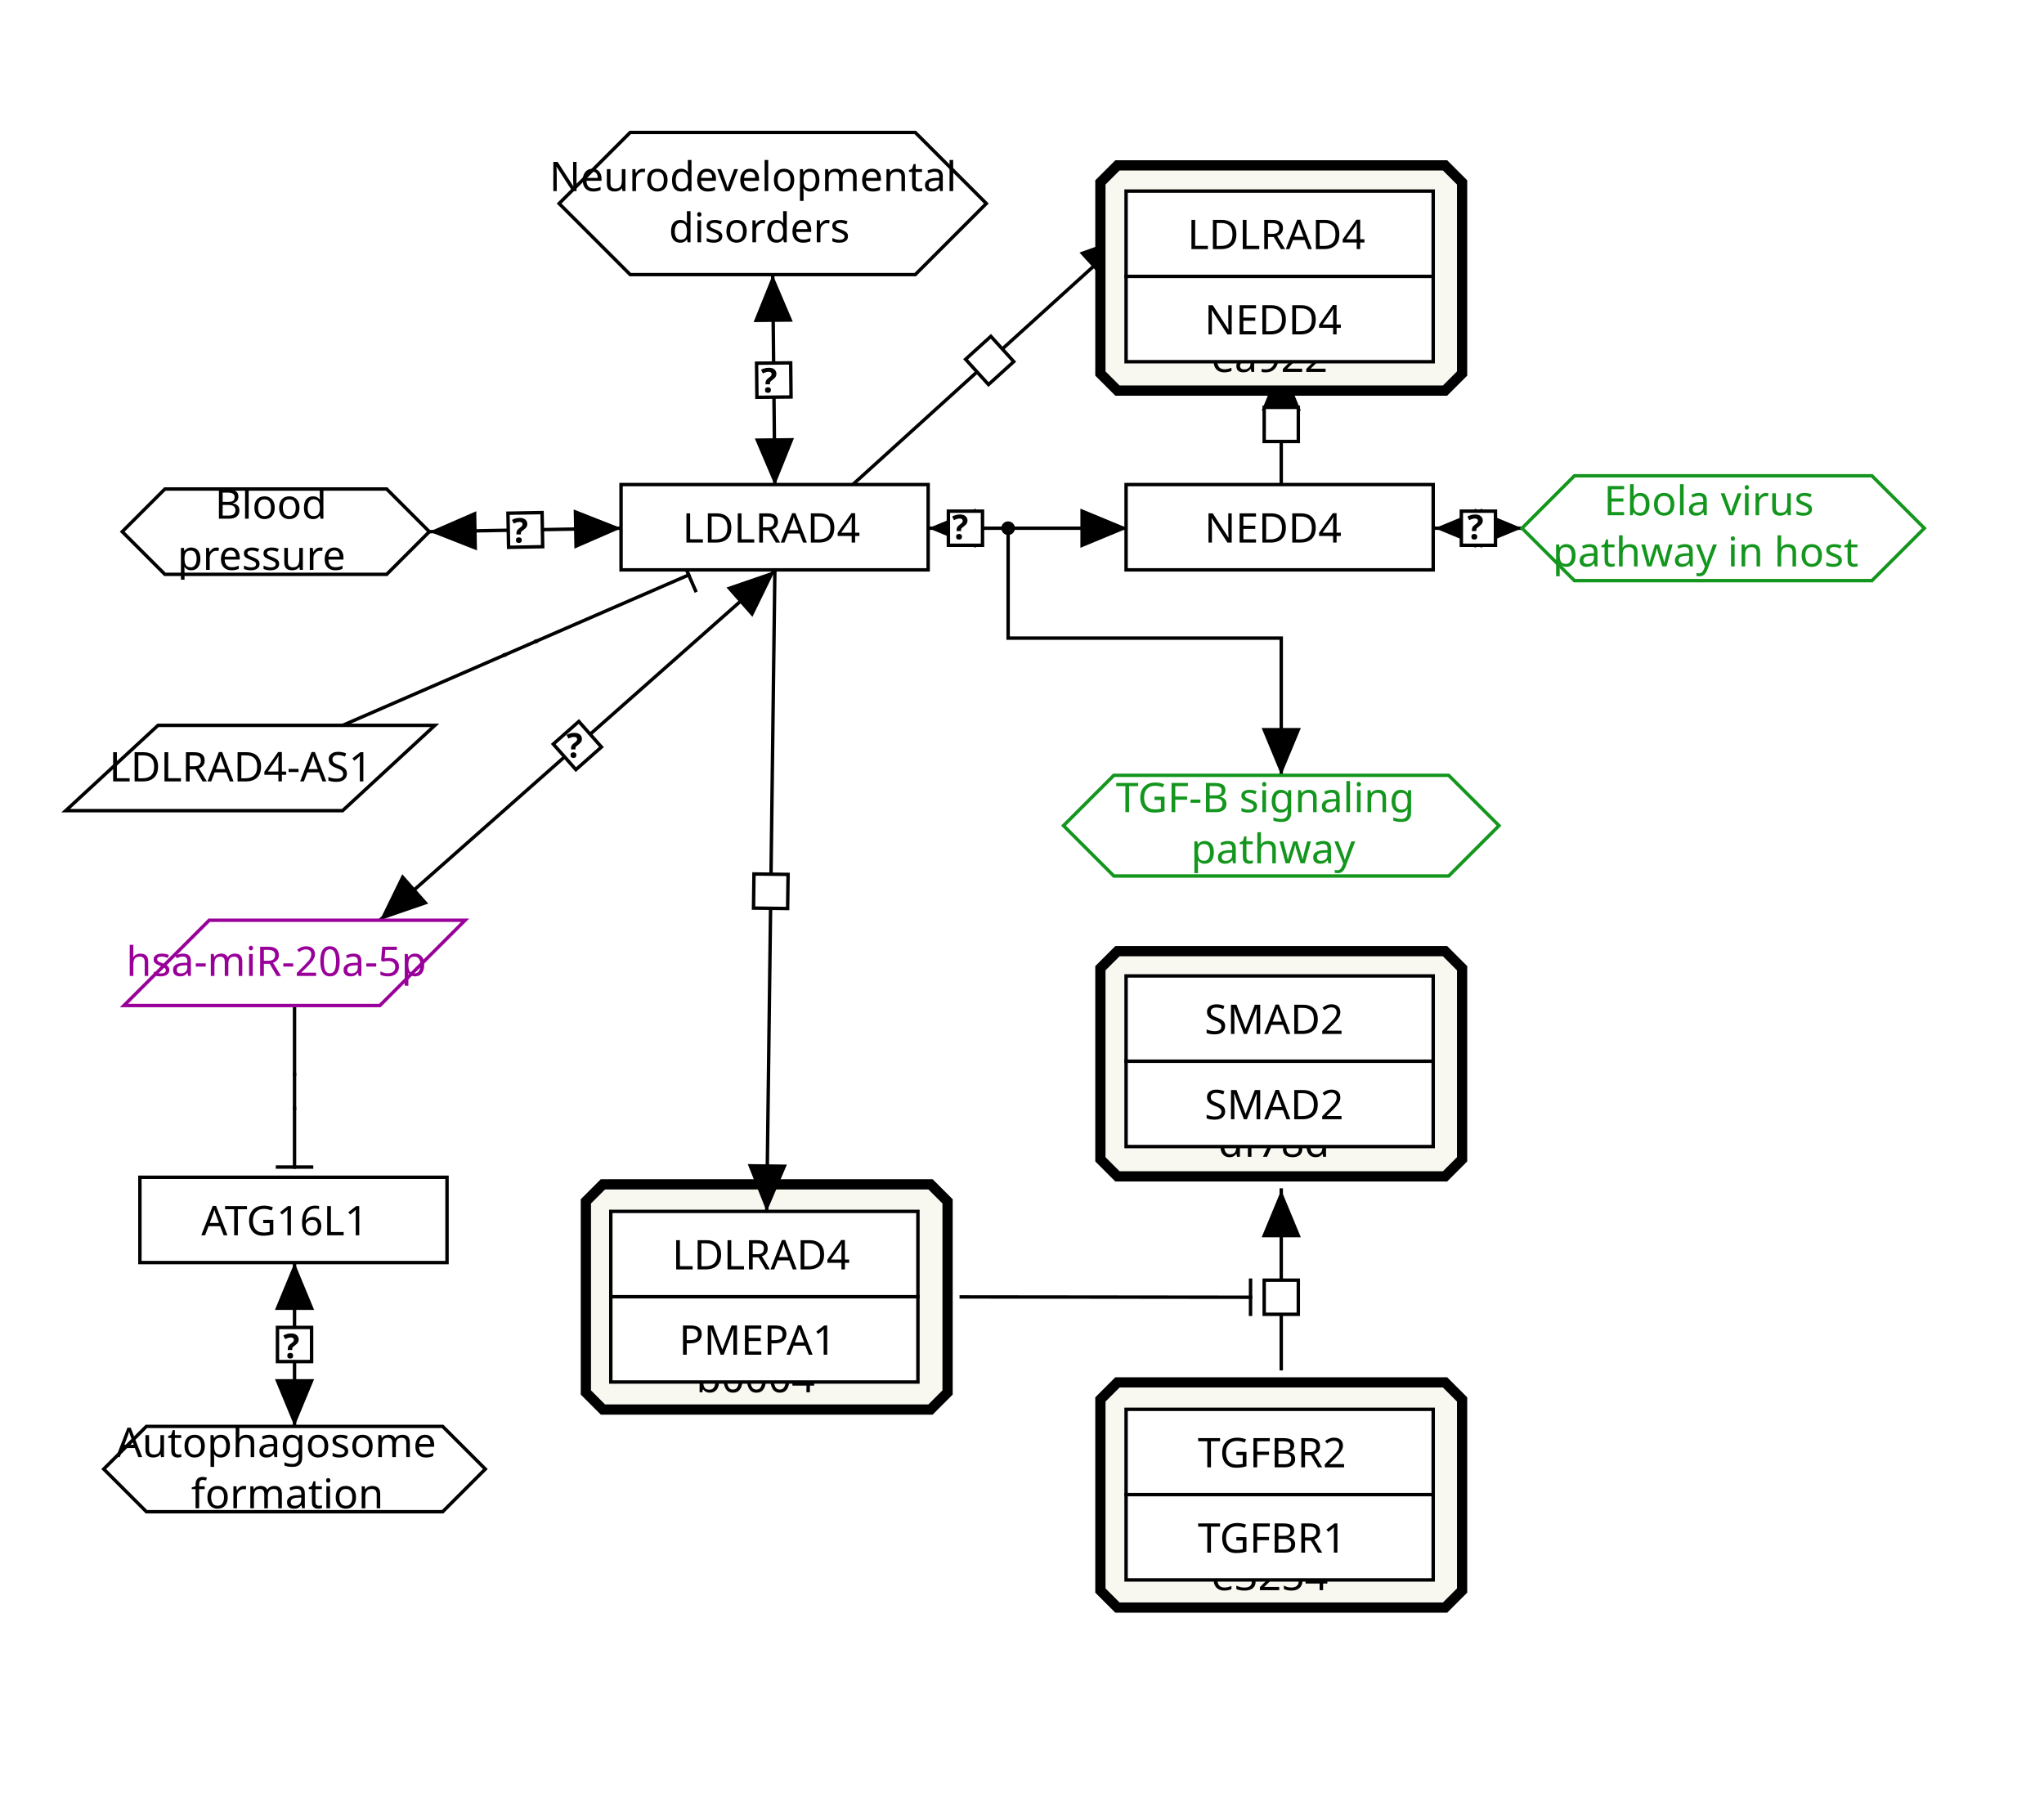
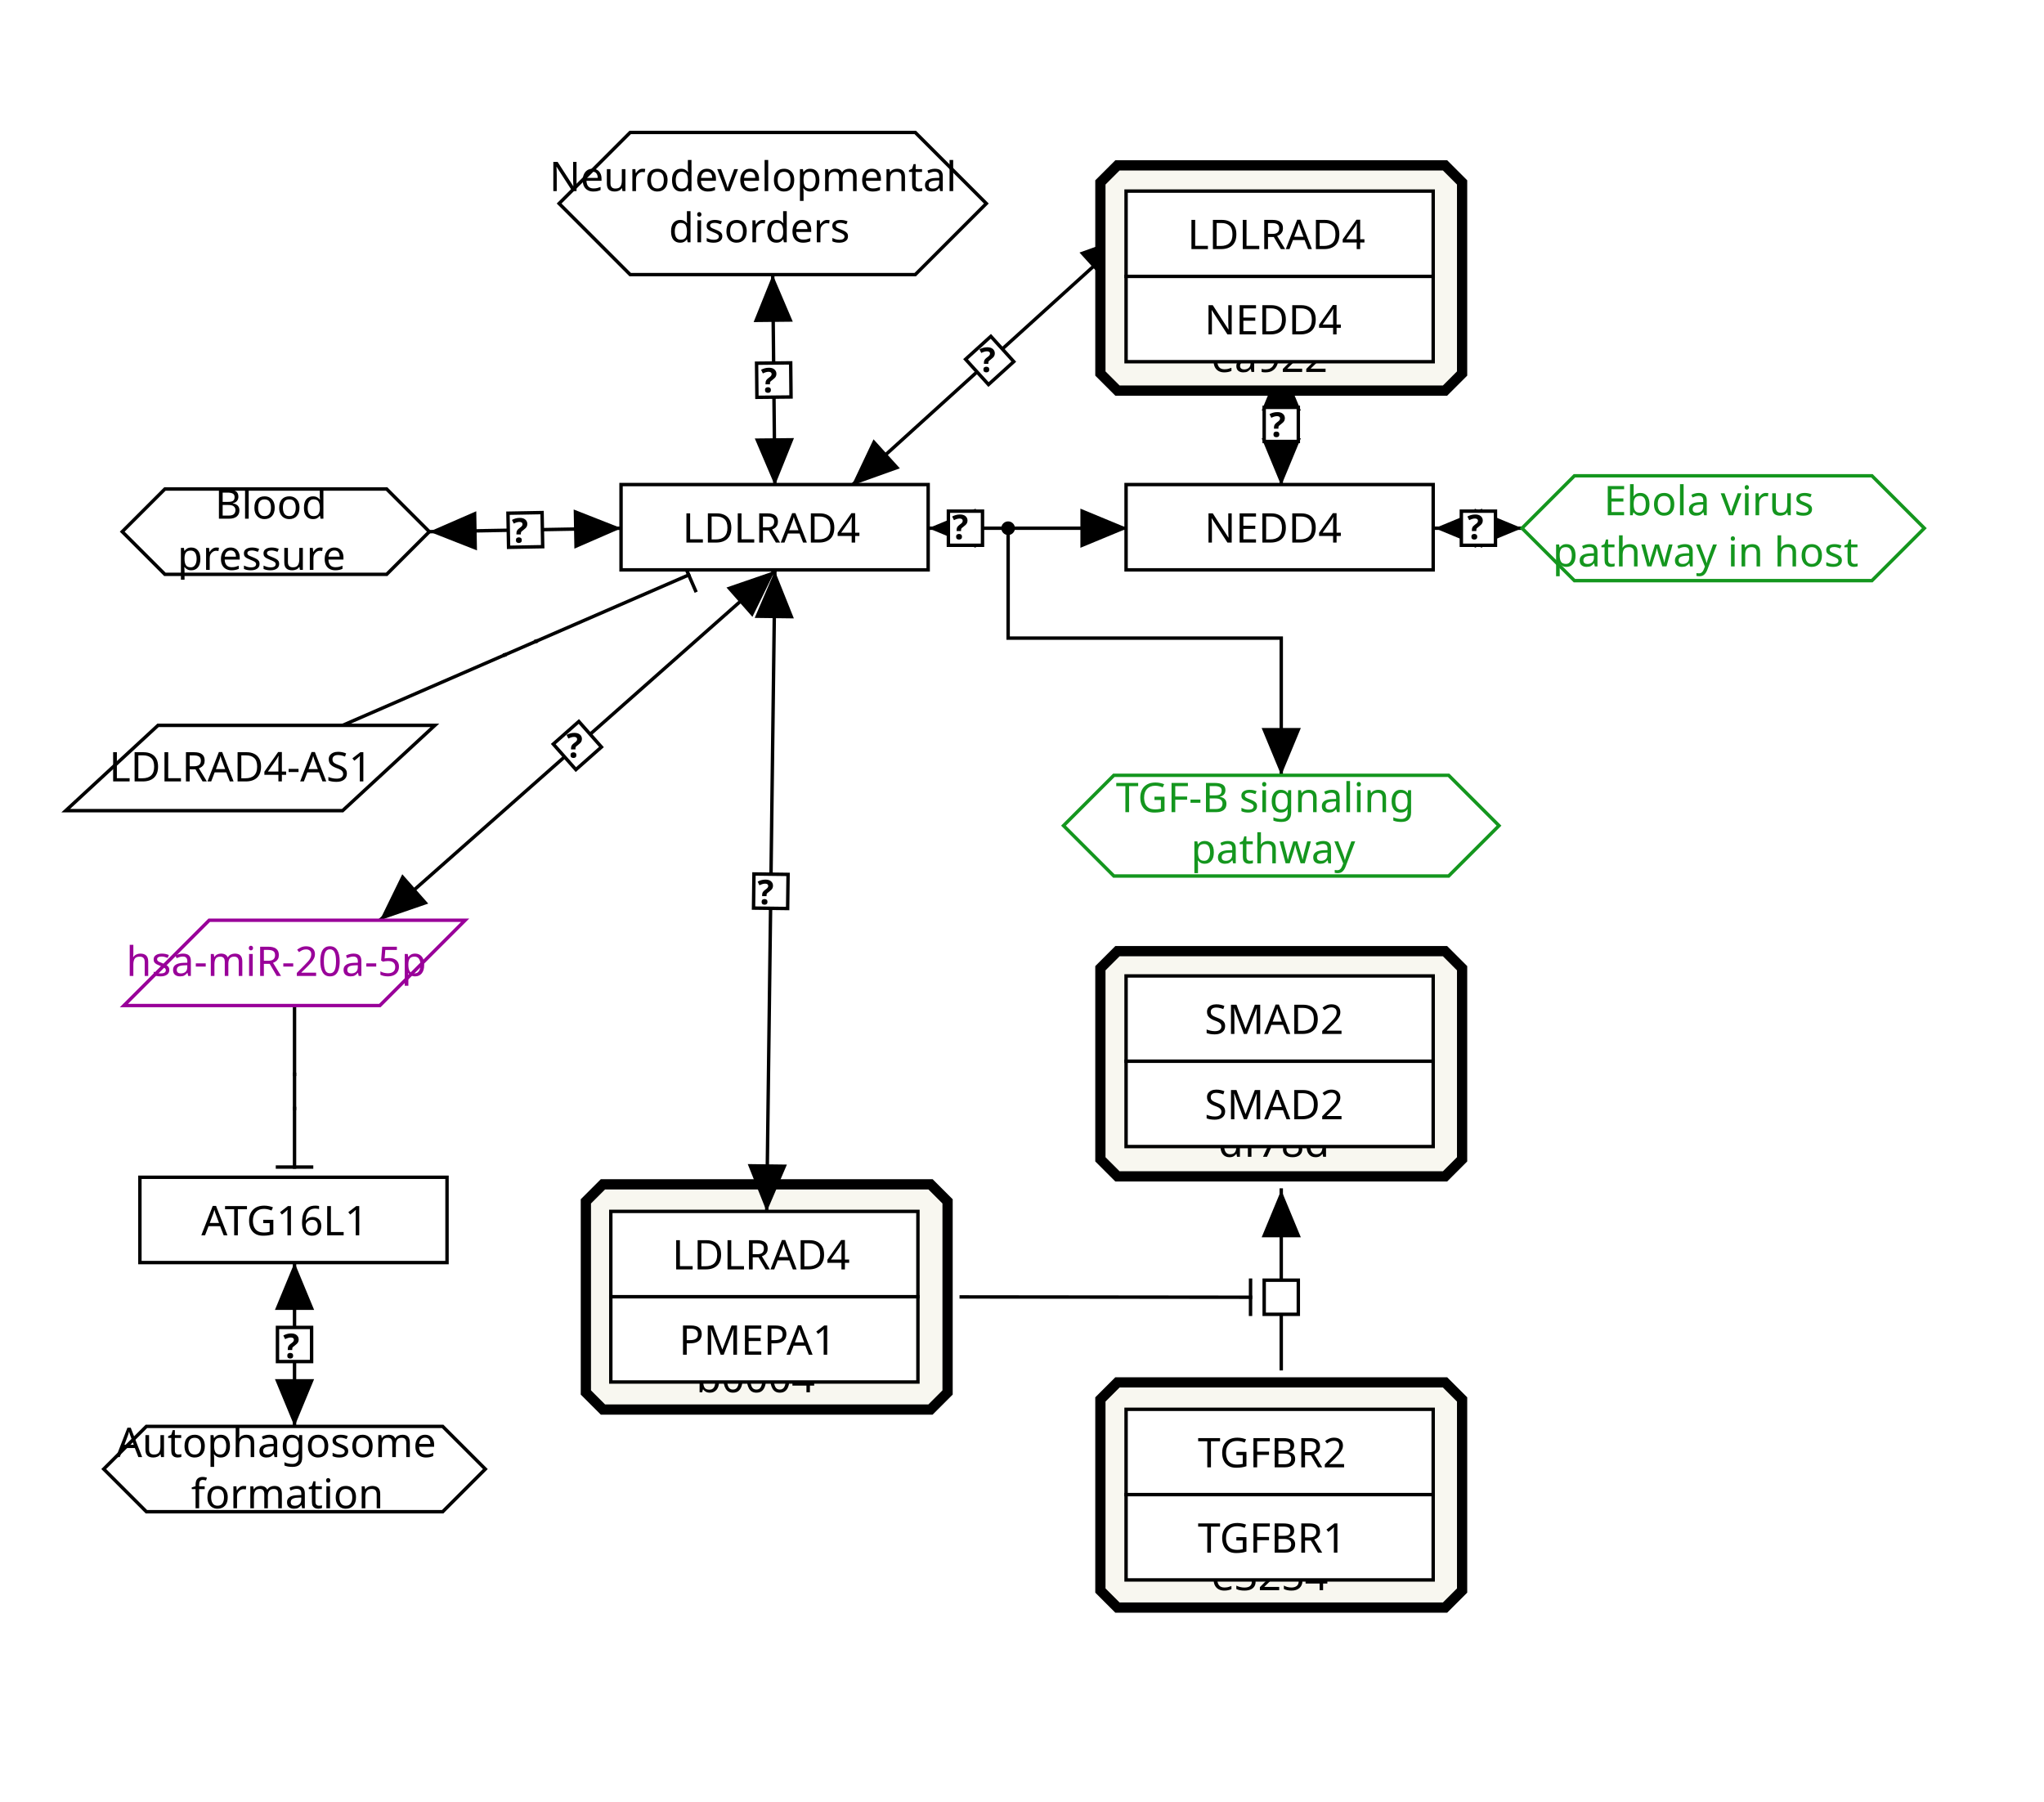
<svg xmlns="http://www.w3.org/2000/svg" fill-opacity="1" color-rendering="auto" color-interpolation="auto" text-rendering="auto" stroke="black" stroke-linecap="square" stroke-miterlimit="10" shape-rendering="auto" stroke-opacity="1" fill="black" stroke-dasharray="none" font-weight="normal" stroke-width="1" viewBox="0 0 599 528" font-family="'Dialog'" font-style="normal" stroke-linejoin="miter" font-size="12px" stroke-dashoffset="0" image-rendering="auto">
  <defs id="genericDefs" />
  <g />
  <defs id="genericDefs" />
  <g>
    <g fill="white" text-rendering="geometricPrecision" color-interpolation="linearRGB" color-rendering="optimizeQuality" stroke="white" image-rendering="optimizeQuality">
      <rect x="-1" width="601" height="530" y="-1" stroke="none" />
-       <path fill="none" d="M420.473 154.794 L428.251 154.794" stroke="black" />
-       <path fill="black" d="M434.332 149.054 L420.473 154.794 L434.332 160.535 Z" stroke="none" />
-       <path fill="none" d="M438.251 154.794 L446.029 154.794" stroke="black" />
-       <path fill="black" d="M432.171 160.535 L446.029 154.794 L432.171 149.054 Z" stroke="none" />
-       <rect x="428.251" width="10" height="10" y="149.794" stroke="none" />
-       <rect fill="none" x="428.251" width="10" height="10" y="149.794" stroke="black" />
-     </g>
-     <g font-size="10px" text-rendering="geometricPrecision" image-rendering="optimizeQuality" color-rendering="optimizeQuality" font-family="sans-serif" color-interpolation="linearRGB" font-weight="bold">
-       <text x="430" xml:space="preserve" y="158" stroke="none">?</text>
-     </g>
-     <g fill="rgb(248,247,240)" text-rendering="geometricPrecision" color-interpolation="linearRGB" color-rendering="optimizeQuality" stroke="rgb(248,247,240)" image-rendering="optimizeQuality">
-       <path d="M176.691 347.064 L272.691 347.064 L277.691 352.064 L277.691 408.064 L272.691 413.064 L176.691 413.064 L171.691 408.064 L171.691 352.064 Z" stroke="none" fill-rule="evenodd" />
+       <path fill="rgb(248,247,240)" d="M176.691 347.064 L272.691 347.064 L277.691 352.064 L277.691 408.064 L272.691 413.064 L176.691 413.064 L171.691 408.064 L171.691 352.064 Z" fill-rule="evenodd" stroke="none" />
      <path fill="none" d="M176.691 347.064 L272.691 347.064 L277.691 352.064 L277.691 408.064 L272.691 413.064 L176.691 413.064 L171.691 408.064 L171.691 352.064 Z" stroke-width="3" fill-rule="evenodd" stroke="black" />
      <text fill="black" x="204" xml:space="preserve" y="408" font-family="sans-serif" stroke="none">b0004</text>
-       <path fill="none" d="M100.398 212.567 L147.903 191.923" stroke="black" />
-       <path fill="none" d="M157.074 187.938 L201.827 168.49" stroke="black" />
-       <line y2="163.904" fill="none" x1="203.82" x2="199.835" stroke="black" y1="173.076" />
-       <path fill="none" d="M147.903 191.923 L147.903 191.923" stroke="black" />
-       <path fill="none" d="M157.074 187.938 L157.074 187.938" stroke="black" />
-       <line y2="191.923" fill="none" x1="157.074" x2="147.903" stroke="black" y1="187.938" />
-       <path fill="none" d="M272.079 154.794 L278.758 154.794" stroke="black" />
-       <path fill="black" d="M285.937 149.054 L272.079 154.794 L285.937 160.535 Z" stroke="none" />
-       <path fill="none" d="M295.437 154.794 L330.473 154.794" stroke="black" />
-       <path fill="black" d="M316.615 160.535 L330.473 154.794 L316.615 149.054 Z" stroke="none" />
-       <path fill="none" d="M295.437 154.794 L295.437 187 L375.473 187 L375.473 227.202" stroke="black" />
-       <path fill="black" d="M369.733 213.344 L375.473 227.202 L381.214 213.344 Z" stroke="none" />
-       <path fill="none" d="M295.437 154.794 L287.097 154.794" stroke="black" />
-       <circle fill="black" r="1.5" cx="295.437" cy="154.794" stroke="none" />
-       <circle fill="none" r="1.5" cx="295.437" cy="154.794" stroke="black" />
-       <text fill="black" x="296" xml:space="preserve" y="159" stroke="none" />
-       <rect fill="white" x="277.928" width="10" height="10" y="149.794" stroke="none" />
-       <rect fill="none" x="277.928" width="10" height="10" y="149.794" stroke="black" />
-     </g>
-     <g font-size="10px" text-rendering="geometricPrecision" image-rendering="optimizeQuality" color-rendering="optimizeQuality" font-family="sans-serif" color-interpolation="linearRGB" font-weight="bold">
-       <text x="279" xml:space="preserve" y="158" stroke="none">?</text>
-       <path fill="none" d="M249.579 142.294 L286.322 108.985" />
-       <path fill="none" d="M293.731 102.269 L330.473 68.959" />
-       <path d="M324.062 82.52 L330.473 68.959 L316.351 74.014 Z" stroke="none" />
-     </g>
-     <g transform="translate(290.0261,105.6268) rotate(-42.194) translate(-290.0261,-105.6268)" fill="white" text-rendering="geometricPrecision" color-rendering="optimizeQuality" image-rendering="optimizeQuality" color-interpolation="linearRGB" stroke="white">
-       <rect x="285.026" width="10" height="10" y="100.627" stroke="none" />
-       <rect fill="none" x="285.026" width="10" height="10" y="100.627" stroke="black" />
-     </g>
-     <g font-size="10px" text-rendering="geometricPrecision" image-rendering="optimizeQuality" color-rendering="optimizeQuality" font-family="sans-serif" color-interpolation="linearRGB" font-weight="bold">
-       <text x="290" xml:space="preserve" y="109" stroke="none" />
-       <path fill="none" d="M125.819 155.808 L148.95 155.391" />
-       <path d="M139.571 149.819 L125.819 155.808 L139.778 161.298 Z" stroke="none" />
-       <path fill="none" d="M158.948 155.211 L182.079 154.794" />
-       <path d="M168.326 160.783 L182.079 154.794 L168.12 149.305 Z" stroke="none" />
-     </g>
-     <g transform="translate(153.949,155.3012) rotate(-1.0322) translate(-153.949,-155.3012)" fill="white" text-rendering="geometricPrecision" color-rendering="optimizeQuality" image-rendering="optimizeQuality" color-interpolation="linearRGB" stroke="white">
-       <rect x="148.949" width="10" height="10" y="150.301" stroke="none" />
-       <rect fill="none" x="148.949" width="10" height="10" y="150.301" stroke="black" />
-     </g>
-     <g font-size="10px" text-rendering="geometricPrecision" image-rendering="optimizeQuality" color-rendering="optimizeQuality" font-family="sans-serif" color-interpolation="linearRGB" font-weight="bold">
-       <text x="150" xml:space="preserve" y="159" stroke="none">?</text>
-       <path fill="none" d="M227.079 167.294 L172.941 215.172" />
-       <path d="M220.501 180.775 L227.079 167.294 L212.895 172.175 Z" stroke="none" />
-       <path fill="none" d="M165.451 221.797 L111.313 269.675" />
-       <path d="M117.891 256.194 L111.313 269.675 L125.497 264.794 Z" stroke="none" />
-     </g>
-     <g transform="translate(169.1959,218.4847) rotate(138.5113) translate(-169.1959,-218.4847)" fill="white" text-rendering="geometricPrecision" color-rendering="optimizeQuality" image-rendering="optimizeQuality" color-interpolation="linearRGB" stroke="white">
-       <rect x="164.196" width="10" height="10" y="213.485" stroke="none" />
-       <rect fill="none" x="164.196" width="10" height="10" y="213.485" stroke="black" />
-     </g>
-     <g font-size="10px" text-rendering="geometricPrecision" image-rendering="optimizeQuality" color-rendering="optimizeQuality" font-family="sans-serif" color-interpolation="linearRGB" font-weight="bold">
-       <text x="166" xml:space="preserve" y="222" stroke="none">?</text>
-       <path fill="none" d="M226.45 80.474 L226.714 106.384" />
-       <path d="M232.331 94.273 L226.45 80.474 L220.851 94.39 Z" stroke="none" />
-       <path fill="none" d="M226.815 116.384 L227.079 142.294" />
-       <path d="M221.198 128.495 L227.079 142.294 L232.678 128.379 Z" stroke="none" />
-       <path fill="none" d="M226.714 106.384 L226.714 106.384" />
-       <path fill="none" d="M226.815 116.384 L226.815 116.384" />
-     </g>
-     <g transform="translate(226.7646,111.3841) rotate(89.4172) translate(-226.7646,-111.3841)" fill="white" text-rendering="geometricPrecision" color-rendering="optimizeQuality" image-rendering="optimizeQuality" color-interpolation="linearRGB" stroke="white">
-       <rect x="221.765" width="10" height="10" y="106.384" stroke="none" />
-       <rect fill="none" x="221.765" width="10" height="10" y="106.384" stroke="black" />
-     </g>
-     <g font-size="10px" text-rendering="geometricPrecision" image-rendering="optimizeQuality" color-rendering="optimizeQuality" font-family="sans-serif" color-interpolation="linearRGB" font-weight="bold">
-       <text x="223" xml:space="preserve" y="115" stroke="none">?</text>
+       <path fill="none" d="M249.579 142.294 L286.322 108.985" stroke="black" />
+       <path fill="black" d="M255.991 128.734 L249.579 142.294 L263.702 137.239 Z" stroke="none" />
+       <path fill="none" d="M293.731 102.269 L330.473 68.959" stroke="black" />
+       <path fill="black" d="M324.062 82.52 L330.473 68.959 L316.351 74.014 Z" stroke="none" />
+       <rect x="285.026" width="10" height="10" y="100.627" transform="translate(290.0261,105.6268) rotate(-42.194) translate(-290.0261,-105.6268)" stroke="none" />
+       <rect x="285.026" y="100.627" transform="translate(290.0261,105.6268) rotate(-42.194) translate(-290.0261,-105.6268)" fill="none" width="10" height="10" stroke="black" />
+     </g>
+     <g font-size="10px" text-rendering="geometricPrecision" image-rendering="optimizeQuality" color-rendering="optimizeQuality" font-family="sans-serif" color-interpolation="linearRGB" font-weight="bold">
+       <text x="287" xml:space="preserve" y="109" stroke="none">?</text>
+       <path fill="none" d="M86.313 418.009 L86.313 399.009" />
+       <path d="M80.573 404.151 L86.313 418.009 L92.053 404.151 Z" stroke="none" />
+       <path fill="none" d="M86.313 389.009 L86.313 370.009" />
+       <path d="M92.053 383.867 L86.313 370.009 L80.573 383.867 Z" stroke="none" />
+     </g>
+     <g transform="translate(86.3129,394.0091) rotate(-90) translate(-86.3129,-394.0091)" fill="white" text-rendering="geometricPrecision" color-rendering="optimizeQuality" image-rendering="optimizeQuality" color-interpolation="linearRGB" stroke="white">
+       <rect x="81.313" width="10" height="10" y="389.009" stroke="none" />
+       <rect fill="none" x="81.313" width="10" height="10" y="389.009" stroke="black" />
+     </g>
+     <g font-size="10px" text-rendering="geometricPrecision" image-rendering="optimizeQuality" color-rendering="optimizeQuality" font-family="sans-serif" color-interpolation="linearRGB" font-weight="bold">
+       <text x="83" xml:space="preserve" y="398" stroke="none">?</text>
    </g>
    <g fill="rgb(248,247,240)" text-rendering="geometricPrecision" color-interpolation="linearRGB" color-rendering="optimizeQuality" stroke="rgb(248,247,240)" image-rendering="optimizeQuality">
      <path d="M327.473 278.741 L423.473 278.741 L428.473 283.741 L428.473 339.741 L423.473 344.741 L327.473 344.741 L322.473 339.741 L322.473 283.741 Z" stroke="none" fill-rule="evenodd" />
      <path fill="none" d="M327.473 278.741 L423.473 278.741 L428.473 283.741 L428.473 339.741 L423.473 344.741 L327.473 344.741 L322.473 339.741 L322.473 283.741 Z" stroke-width="3" fill-rule="evenodd" stroke="black" />
      <text fill="black" x="357" xml:space="preserve" y="339" font-family="sans-serif" stroke="none">df78d</text>
      <path d="M327.473 405.108 L423.473 405.108 L428.473 410.108 L428.473 466.108 L423.473 471.108 L327.473 471.108 L322.473 466.108 L322.473 410.108 Z" stroke="none" fill-rule="evenodd" />
      <path fill="none" d="M327.473 405.108 L423.473 405.108 L428.473 410.108 L428.473 466.108 L423.473 471.108 L327.473 471.108 L322.473 466.108 L322.473 410.108 Z" stroke-width="3" fill-rule="evenodd" stroke="black" />
      <text fill="black" x="355" xml:space="preserve" y="466" font-family="sans-serif" stroke="none">e3254</text>
-       <path fill="none" d="M86.313 418.009 L86.313 399.009" stroke="black" />
-       <path fill="black" d="M80.573 404.151 L86.313 418.009 L92.053 404.151 Z" stroke="none" />
-       <path fill="none" d="M86.313 389.009 L86.313 370.009" stroke="black" />
-       <path fill="black" d="M92.053 383.867 L86.313 370.009 L80.573 383.867 Z" stroke="none" />
-       <rect x="81.313" y="389.009" transform="translate(86.3129,394.0091) rotate(-90) translate(-86.3129,-394.0091)" fill="white" width="10" height="10" stroke="none" />
-       <rect x="81.313" y="389.009" transform="translate(86.3129,394.0091) rotate(-90) translate(-86.3129,-394.0091)" fill="none" width="10" height="10" stroke="black" />
-     </g>
-     <g font-size="10px" text-rendering="geometricPrecision" image-rendering="optimizeQuality" color-rendering="optimizeQuality" font-family="sans-serif" color-interpolation="linearRGB" font-weight="bold">
-       <text x="83" xml:space="preserve" y="398" stroke="none">?</text>
+       <path fill="none" d="M420.473 154.794 L428.251 154.794" stroke="black" />
+       <path fill="black" d="M434.332 149.054 L420.473 154.794 L434.332 160.535 Z" stroke="none" />
+       <path fill="none" d="M438.251 154.794 L446.029 154.794" stroke="black" />
+       <path fill="black" d="M432.171 160.535 L446.029 154.794 L432.171 149.054 Z" stroke="none" />
+       <rect fill="white" x="428.251" width="10" height="10" y="149.794" stroke="none" />
+       <rect fill="none" x="428.251" width="10" height="10" y="149.794" stroke="black" />
+     </g>
+     <g font-size="10px" text-rendering="geometricPrecision" image-rendering="optimizeQuality" color-rendering="optimizeQuality" font-family="sans-serif" color-interpolation="linearRGB" font-weight="bold">
+       <text x="430" xml:space="preserve" y="158" stroke="none">?</text>
+       <path fill="none" d="M227.079 167.294 L225.949 256.18" />
+       <path d="M232.643 181.224 L227.079 167.294 L221.163 181.078 Z" stroke="none" />
+       <path fill="none" d="M225.822 266.179 L224.691 355.064" />
+       <path d="M219.128 341.134 L224.691 355.064 L230.607 341.28 Z" stroke="none" />
+     </g>
+     <g transform="translate(225.8852,261.1791) rotate(90.7285) translate(-225.8852,-261.1791)" fill="white" text-rendering="geometricPrecision" color-rendering="optimizeQuality" image-rendering="optimizeQuality" color-interpolation="linearRGB" stroke="white">
+       <rect x="220.885" width="10" height="10" y="256.179" stroke="none" />
+       <rect fill="none" x="220.885" width="10" height="10" y="256.179" stroke="black" />
+     </g>
+     <g font-size="10px" text-rendering="geometricPrecision" image-rendering="optimizeQuality" color-rendering="optimizeQuality" font-family="sans-serif" color-interpolation="linearRGB" font-weight="bold">
+       <text x="222" xml:space="preserve" y="265" stroke="none">?</text>
+       <path fill="none" d="M100.398 212.567 L147.903 191.923" />
+       <path fill="none" d="M157.074 187.938 L201.827 168.49" />
+       <line y2="163.904" fill="none" x1="203.82" x2="199.835" y1="173.076" />
+       <path fill="none" d="M147.903 191.923 L147.903 191.923" />
+       <path fill="none" d="M157.074 187.938 L157.074 187.938" />
+       <line y2="191.923" fill="none" x1="157.074" x2="147.903" y1="187.938" />
+       <path fill="none" d="M272.079 154.794 L278.758 154.794" />
+       <path d="M285.937 149.054 L272.079 154.794 L285.937 160.535 Z" stroke="none" />
+       <path fill="none" d="M295.437 154.794 L330.473 154.794" />
+       <path d="M316.615 160.535 L330.473 154.794 L316.615 149.054 Z" stroke="none" />
+       <path fill="none" d="M295.437 154.794 L295.437 187 L375.473 187 L375.473 227.202" />
+       <path d="M369.733 213.344 L375.473 227.202 L381.214 213.344 Z" stroke="none" />
+       <path fill="none" d="M295.437 154.794 L287.097 154.794" />
+       <circle r="1.5" cx="295.437" cy="154.794" stroke="none" />
+       <circle fill="none" r="1.5" cx="295.437" cy="154.794" />
+       <text x="296" font-size="12px" y="159" font-family="'Dialog'" stroke="none" font-weight="normal" xml:space="preserve" />
+     </g>
+     <g fill="white" text-rendering="geometricPrecision" color-interpolation="linearRGB" color-rendering="optimizeQuality" stroke="white" image-rendering="optimizeQuality">
+       <rect x="277.928" width="10" height="10" y="149.794" stroke="none" />
+       <rect fill="none" x="277.928" width="10" height="10" y="149.794" stroke="black" />
+     </g>
+     <g font-size="10px" text-rendering="geometricPrecision" image-rendering="optimizeQuality" color-rendering="optimizeQuality" font-family="sans-serif" color-interpolation="linearRGB" font-weight="bold">
+       <text x="279" xml:space="preserve" y="158" stroke="none">?</text>
+       <path fill="none" d="M125.819 155.808 L148.95 155.391" />
+       <path d="M139.571 149.819 L125.819 155.808 L139.778 161.298 Z" stroke="none" />
+       <path fill="none" d="M158.948 155.211 L182.079 154.794" />
+       <path d="M168.326 160.783 L182.079 154.794 L168.12 149.305 Z" stroke="none" />
+     </g>
+     <g transform="translate(153.949,155.3012) rotate(-1.0322) translate(-153.949,-155.3012)" fill="white" text-rendering="geometricPrecision" color-rendering="optimizeQuality" image-rendering="optimizeQuality" color-interpolation="linearRGB" stroke="white">
+       <rect x="148.949" width="10" height="10" y="150.301" stroke="none" />
+       <rect fill="none" x="148.949" width="10" height="10" y="150.301" stroke="black" />
+     </g>
+     <g font-size="10px" text-rendering="geometricPrecision" image-rendering="optimizeQuality" color-rendering="optimizeQuality" font-family="sans-serif" color-interpolation="linearRGB" font-weight="bold">
+       <text x="150" xml:space="preserve" y="159" stroke="none">?</text>
      <path fill="none" d="M375.473 142.294 L375.473 129.377" />
+       <path d="M369.733 128.436 L375.473 142.294 L381.214 128.436 Z" stroke="none" />
      <path fill="none" d="M375.473 119.377 L375.473 106.459" />
      <path d="M381.214 120.317 L375.473 106.459 L369.733 120.317 Z" stroke="none" />
    </g>
    <g transform="translate(375.4733,124.3768) rotate(-90) translate(-375.4733,-124.3768)" fill="white" text-rendering="geometricPrecision" color-rendering="optimizeQuality" image-rendering="optimizeQuality" color-interpolation="linearRGB" stroke="white">
      <rect x="370.473" width="10" height="10" y="119.377" stroke="none" />
      <rect fill="none" x="370.473" width="10" height="10" y="119.377" stroke="black" />
    </g>
    <g font-size="10px" text-rendering="geometricPrecision" image-rendering="optimizeQuality" color-rendering="optimizeQuality" font-family="sans-serif" color-interpolation="linearRGB" font-weight="bold">
-       <text x="375" xml:space="preserve" y="128" stroke="none" />
-       <path fill="none" d="M227.079 167.294 L225.949 256.18" />
-       <path fill="none" d="M225.822 266.179 L224.691 355.064" />
-       <path d="M219.128 341.134 L224.691 355.064 L230.607 341.28 Z" stroke="none" />
-     </g>
-     <g transform="translate(225.8852,261.1791) rotate(90.7285) translate(-225.8852,-261.1791)" fill="white" text-rendering="geometricPrecision" color-rendering="optimizeQuality" image-rendering="optimizeQuality" color-interpolation="linearRGB" stroke="white">
-       <rect x="220.885" width="10" height="10" y="256.179" stroke="none" />
-       <rect fill="none" x="220.885" width="10" height="10" y="256.179" stroke="black" />
-     </g>
-     <g font-size="10px" text-rendering="geometricPrecision" image-rendering="optimizeQuality" color-rendering="optimizeQuality" font-family="sans-serif" color-interpolation="linearRGB" font-weight="bold">
-       <text x="225" xml:space="preserve" y="265" stroke="none" />
-       <path fill="none" d="M86.313 294.675 L86.313 314.842" />
-       <path fill="none" d="M86.313 324.842 L86.313 342.009" />
-       <line y2="342.009" fill="none" x1="81.313" x2="91.313" y1="342.009" />
-       <line y2="314.842" fill="none" x1="86.313" x2="86.313" y1="324.842" />
+       <text x="372" xml:space="preserve" y="128" stroke="none">?</text>
      <path fill="none" d="M375.473 401.108 L375.473 385.161" />
      <path fill="none" d="M375.473 375.161 L375.473 348.741" />
      <path d="M381.214 362.599 L375.473 348.741 L369.733 362.599 Z" stroke="none" />
      <path fill="none" d="M281.691 380.064 L366.473 380.156" />
      <line y2="375.156" fill="none" x1="366.468" x2="366.479" y1="385.156" />
    </g>
    <g transform="translate(375.4733,380.1608) rotate(-90) translate(-375.4733,-380.1608)" fill="white" text-rendering="geometricPrecision" color-rendering="optimizeQuality" image-rendering="optimizeQuality" color-interpolation="linearRGB" stroke="white">
      <rect x="370.473" width="10" height="10" y="375.161" stroke="none" />
      <rect fill="none" x="370.473" width="10" height="10" y="375.161" stroke="black" />
    </g>
    <g font-size="10px" text-rendering="geometricPrecision" image-rendering="optimizeQuality" color-rendering="optimizeQuality" font-family="sans-serif" color-interpolation="linearRGB" font-weight="bold">
      <text x="375" xml:space="preserve" y="384" stroke="none" />
+       <path fill="none" d="M226.45 80.474 L226.714 106.384" />
+       <path d="M232.331 94.273 L226.45 80.474 L220.851 94.39 Z" stroke="none" />
+       <path fill="none" d="M226.815 116.384 L227.079 142.294" />
+       <path d="M221.198 128.495 L227.079 142.294 L232.678 128.379 Z" stroke="none" />
+       <path fill="none" d="M226.714 106.384 L226.714 106.384" />
+       <path fill="none" d="M226.815 116.384 L226.815 116.384" />
+     </g>
+     <g transform="translate(226.7646,111.3841) rotate(89.4172) translate(-226.7646,-111.3841)" fill="white" text-rendering="geometricPrecision" color-rendering="optimizeQuality" image-rendering="optimizeQuality" color-interpolation="linearRGB" stroke="white">
+       <rect x="221.765" width="10" height="10" y="106.384" stroke="none" />
+       <rect fill="none" x="221.765" width="10" height="10" y="106.384" stroke="black" />
+     </g>
+     <g font-size="10px" text-rendering="geometricPrecision" image-rendering="optimizeQuality" color-rendering="optimizeQuality" font-family="sans-serif" color-interpolation="linearRGB" font-weight="bold">
+       <text x="223" xml:space="preserve" y="115" stroke="none">?</text>
+       <path fill="none" d="M227.079 167.294 L172.941 215.172" />
+       <path d="M220.501 180.775 L227.079 167.294 L212.895 172.175 Z" stroke="none" />
+       <path fill="none" d="M165.451 221.797 L111.313 269.675" />
+       <path d="M117.891 256.194 L111.313 269.675 L125.497 264.794 Z" stroke="none" />
+     </g>
+     <g transform="translate(169.1959,218.4847) rotate(138.5113) translate(-169.1959,-218.4847)" fill="white" text-rendering="geometricPrecision" color-rendering="optimizeQuality" image-rendering="optimizeQuality" color-interpolation="linearRGB" stroke="white">
+       <rect x="164.196" width="10" height="10" y="213.485" stroke="none" />
+       <rect fill="none" x="164.196" width="10" height="10" y="213.485" stroke="black" />
+     </g>
+     <g font-size="10px" text-rendering="geometricPrecision" image-rendering="optimizeQuality" color-rendering="optimizeQuality" font-family="sans-serif" color-interpolation="linearRGB" font-weight="bold">
+       <text x="166" xml:space="preserve" y="222" stroke="none">?</text>
+       <path fill="none" d="M86.313 294.675 L86.313 314.842" />
+       <path fill="none" d="M86.313 324.842 L86.313 342.009" />
+       <line y2="342.009" fill="none" x1="81.313" x2="91.313" y1="342.009" />
+       <line y2="314.842" fill="none" x1="86.313" x2="86.313" y1="324.842" />
    </g>
    <g fill="white" text-rendering="geometricPrecision" color-interpolation="linearRGB" color-rendering="optimizeQuality" stroke="white" image-rendering="optimizeQuality">
+       <path d="M35.819 155.808 L48.319 143.308 L113.319 143.308 L125.819 155.808 L113.319 168.308 L48.319 168.308 Z" stroke="none" fill-rule="evenodd" />
+       <path fill="none" d="M35.819 155.808 L48.319 143.308 L113.319 143.308 L125.819 155.808 L113.319 168.308 L48.319 168.308 Z" fill-rule="evenodd" stroke="black" />
+       <text fill="black" x="63" xml:space="preserve" y="152" font-family="sans-serif" stroke="none">Blood</text>
+       <text fill="black" x="52" xml:space="preserve" y="167" font-family="sans-serif" stroke="none">pressure</text>
+       <path d="M163.853 59.643 L184.684 38.812 L268.217 38.812 L289.047 59.643 L268.217 80.474 L184.684 80.474 Z" stroke="none" fill-rule="evenodd" />
+       <path fill="none" d="M163.853 59.643 L184.684 38.812 L268.217 38.812 L289.047 59.643 L268.217 80.474 L184.684 80.474 Z" fill-rule="evenodd" stroke="black" />
+       <text fill="black" x="161" xml:space="preserve" y="56" font-family="sans-serif" stroke="none">Neurodevelopmental</text>
+       <text fill="black" x="196" xml:space="preserve" y="71" font-family="sans-serif" stroke="none">disorders</text>
      <path d="M30.398 430.509 L42.898 418.009 L129.727 418.009 L142.227 430.509 L129.727 443.009 L42.898 443.009 Z" stroke="none" fill-rule="evenodd" />
      <path fill="none" d="M30.398 430.509 L42.898 418.009 L129.727 418.009 L142.227 430.509 L129.727 443.009 L42.898 443.009 Z" fill-rule="evenodd" stroke="black" />
      <text fill="black" x="34" xml:space="preserve" y="427" font-family="sans-serif" stroke="none">Autophagosome</text>
      <text fill="black" x="56" xml:space="preserve" y="442" font-family="sans-serif" stroke="none">formation</text>
-       <path d="M163.853 59.643 L184.684 38.812 L268.217 38.812 L289.047 59.643 L268.217 80.474 L184.684 80.474 Z" stroke="none" fill-rule="evenodd" />
-       <path fill="none" d="M163.853 59.643 L184.684 38.812 L268.217 38.812 L289.047 59.643 L268.217 80.474 L184.684 80.474 Z" fill-rule="evenodd" stroke="black" />
-       <text fill="black" x="161" xml:space="preserve" y="56" font-family="sans-serif" stroke="none">Neurodevelopmental</text>
-       <text fill="black" x="196" xml:space="preserve" y="71" font-family="sans-serif" stroke="none">disorders</text>
-       <path d="M35.819 155.808 L48.319 143.308 L113.319 143.308 L125.819 155.808 L113.319 168.308 L48.319 168.308 Z" stroke="none" fill-rule="evenodd" />
-       <path fill="none" d="M35.819 155.808 L48.319 143.308 L113.319 143.308 L125.819 155.808 L113.319 168.308 L48.319 168.308 Z" fill-rule="evenodd" stroke="black" />
-       <text fill="black" x="63" xml:space="preserve" y="152" font-family="sans-serif" stroke="none">Blood</text>
-       <text fill="black" x="52" xml:space="preserve" y="167" font-family="sans-serif" stroke="none">pressure</text>
+       <path d="M446.029 154.794 L461.392 139.431 L548.57 139.431 L563.933 154.794 L548.57 170.157 L461.392 170.157 Z" stroke="none" fill-rule="evenodd" />
+       <path fill="none" d="M446.029 154.794 L461.392 139.431 L548.57 139.431 L563.933 154.794 L548.57 170.157 L461.392 170.157 Z" fill-rule="evenodd" stroke="rgb(20,150,30)" />
+       <text fill="rgb(20,150,30)" x="470" xml:space="preserve" y="151" font-family="sans-serif" stroke="none">Ebola virus</text>
+       <text fill="rgb(20,150,30)" x="455" xml:space="preserve" y="166" font-family="sans-serif" stroke="none">pathway in host</text>
+       <rect x="330" width="90" height="25" y="413" stroke="none" />
+       <rect fill="none" x="330" width="90" height="25" y="413" stroke="black" />
+       <text fill="black" x="351" xml:space="preserve" y="430" font-family="sans-serif" stroke="none">TGFBR2</text>
+       <rect x="330" width="90" height="25" y="286" stroke="none" />
+       <rect fill="none" x="330" width="90" height="25" y="286" stroke="black" />
+       <text fill="black" x="353" xml:space="preserve" y="303" font-family="sans-serif" stroke="none">SMAD2</text>
      <rect x="182" width="90" height="25" y="142" stroke="none" />
      <rect fill="none" x="182" width="90" height="25" y="142" stroke="black" />
      <text fill="black" x="200" xml:space="preserve" y="159" font-family="sans-serif" stroke="none">LDLRAD4</text>
+       <rect x="330" width="90" height="25" y="142" stroke="none" />
+       <rect fill="none" x="330" width="90" height="25" y="142" stroke="black" />
+       <text fill="black" x="353" xml:space="preserve" y="159" font-family="sans-serif" stroke="none">NEDD4</text>
+       <path d="M61.313 269.675 L136.313 269.675 L111.313 294.675 L36.313 294.675 Z" stroke="none" fill-rule="evenodd" />
+       <path fill="none" d="M61.313 269.675 L136.313 269.675 L111.313 294.675 L36.313 294.675 Z" fill-rule="evenodd" stroke="rgb(153,0,153)" />
+       <text fill="rgb(153,0,153)" x="37" xml:space="preserve" y="286" font-family="sans-serif" stroke="none">hsa-miR-20a-5p</text>
+       <path d="M46.306 212.567 L127.444 212.567 L100.398 237.567 L19.26 237.567 Z" stroke="none" fill-rule="evenodd" />
+       <path fill="none" d="M46.306 212.567 L127.444 212.567 L100.398 237.567 L19.26 237.567 Z" fill-rule="evenodd" stroke="black" />
+       <text fill="black" x="32" xml:space="preserve" y="229" font-family="sans-serif" stroke="none">LDLRAD4-AS1</text>
+       <rect x="179" width="90" height="25" y="380" stroke="none" />
+       <rect fill="none" x="179" width="90" height="25" y="380" stroke="black" />
+       <text fill="black" x="199" xml:space="preserve" y="397" font-family="sans-serif" stroke="none">PMEPA1</text>
      <path d="M311.661 241.958 L326.416 227.202 L424.53 227.202 L439.286 241.958 L424.53 256.713 L326.416 256.713 Z" stroke="none" fill-rule="evenodd" />
      <path fill="none" d="M311.661 241.958 L326.416 227.202 L424.53 227.202 L439.286 241.958 L424.53 256.713 L326.416 256.713 Z" fill-rule="evenodd" stroke="rgb(20,150,30)" />
      <text fill="rgb(20,150,30)" x="327" xml:space="preserve" y="238" font-family="sans-serif" stroke="none">TGF-B signaling</text>
      <text fill="rgb(20,150,30)" x="349" xml:space="preserve" y="253" font-family="sans-serif" stroke="none">pathway</text>
-       <path d="M446.029 154.794 L461.392 139.431 L548.57 139.431 L563.933 154.794 L548.57 170.157 L461.392 170.157 Z" stroke="none" fill-rule="evenodd" />
-       <path fill="none" d="M446.029 154.794 L461.392 139.431 L548.57 139.431 L563.933 154.794 L548.57 170.157 L461.392 170.157 Z" fill-rule="evenodd" stroke="rgb(20,150,30)" />
-       <text fill="rgb(20,150,30)" x="470" xml:space="preserve" y="151" font-family="sans-serif" stroke="none">Ebola virus</text>
-       <text fill="rgb(20,150,30)" x="455" xml:space="preserve" y="166" font-family="sans-serif" stroke="none">pathway in host</text>
-       <path d="M46.306 212.567 L127.444 212.567 L100.398 237.567 L19.26 237.567 Z" stroke="none" fill-rule="evenodd" />
-       <path fill="none" d="M46.306 212.567 L127.444 212.567 L100.398 237.567 L19.26 237.567 Z" fill-rule="evenodd" stroke="black" />
-       <text fill="black" x="32" xml:space="preserve" y="229" font-family="sans-serif" stroke="none">LDLRAD4-AS1</text>
-       <rect x="330" width="90" height="25" y="142" stroke="none" />
-       <rect fill="none" x="330" width="90" height="25" y="142" stroke="black" />
-       <text fill="black" x="353" xml:space="preserve" y="159" font-family="sans-serif" stroke="none">NEDD4</text>
-       <rect x="330" width="90" height="25" y="413" stroke="none" />
-       <rect fill="none" x="330" width="90" height="25" y="413" stroke="black" />
-       <text fill="black" x="351" xml:space="preserve" y="430" font-family="sans-serif" stroke="none">TGFBR2</text>
-       <rect x="179" width="90" height="25" y="380" stroke="none" />
-       <rect fill="none" x="179" width="90" height="25" y="380" stroke="black" />
-       <text fill="black" x="199" xml:space="preserve" y="397" font-family="sans-serif" stroke="none">PMEPA1</text>
      <rect x="41" width="90" height="25" y="345" stroke="none" />
      <rect fill="none" x="41" width="90" height="25" y="345" stroke="black" />
      <text fill="black" x="59" xml:space="preserve" y="362" font-family="sans-serif" stroke="none">ATG16L1</text>
-       <rect x="330" width="90" height="25" y="286" stroke="none" />
-       <rect fill="none" x="330" width="90" height="25" y="286" stroke="black" />
-       <text fill="black" x="353" xml:space="preserve" y="303" font-family="sans-serif" stroke="none">SMAD2</text>
-       <path d="M61.313 269.675 L136.313 269.675 L111.313 294.675 L36.313 294.675 Z" stroke="none" fill-rule="evenodd" />
-       <path fill="none" d="M61.313 269.675 L136.313 269.675 L111.313 294.675 L36.313 294.675 Z" fill-rule="evenodd" stroke="rgb(153,0,153)" />
-       <text fill="rgb(153,0,153)" x="37" xml:space="preserve" y="286" font-family="sans-serif" stroke="none">hsa-miR-20a-5p</text>
      <rect x="179" width="90" height="25" y="355" stroke="none" />
      <rect fill="none" x="179" width="90" height="25" y="355" stroke="black" />
      <text fill="black" x="197" xml:space="preserve" y="372" font-family="sans-serif" stroke="none">LDLRAD4</text>
      <rect x="330" width="90" height="25" y="311" stroke="none" />
      <rect fill="none" x="330" width="90" height="25" y="311" stroke="black" />
      <text fill="black" x="353" xml:space="preserve" y="328" font-family="sans-serif" stroke="none">SMAD2</text>
      <path fill="rgb(248,247,240)" d="M327.473 48.459 L423.473 48.459 L428.473 53.459 L428.473 109.459 L423.473 114.459 L327.473 114.459 L322.473 109.459 L322.473 53.459 Z" fill-rule="evenodd" stroke="none" />
      <path fill="none" d="M327.473 48.459 L423.473 48.459 L428.473 53.459 L428.473 109.459 L423.473 114.459 L327.473 114.459 L322.473 109.459 L322.473 53.459 Z" stroke-width="3" fill-rule="evenodd" stroke="black" />
      <text fill="black" x="355" xml:space="preserve" y="109" font-family="sans-serif" stroke="none">ea922</text>
      <rect x="330" width="90" height="25" y="438" stroke="none" />
      <rect fill="none" x="330" width="90" height="25" y="438" stroke="black" />
      <text fill="black" x="351" xml:space="preserve" y="455" font-family="sans-serif" stroke="none">TGFBR1</text>
      <rect x="330" width="90" height="25" y="56" stroke="none" />
      <rect fill="none" x="330" width="90" height="25" y="56" stroke="black" />
      <text fill="black" x="348" xml:space="preserve" y="73" font-family="sans-serif" stroke="none">LDLRAD4</text>
      <rect x="330" width="90" height="25" y="81" stroke="none" />
      <rect fill="none" x="330" width="90" height="25" y="81" stroke="black" />
      <text fill="black" x="353" xml:space="preserve" y="98" font-family="sans-serif" stroke="none">NEDD4</text>
    </g>
  </g>
</svg>
